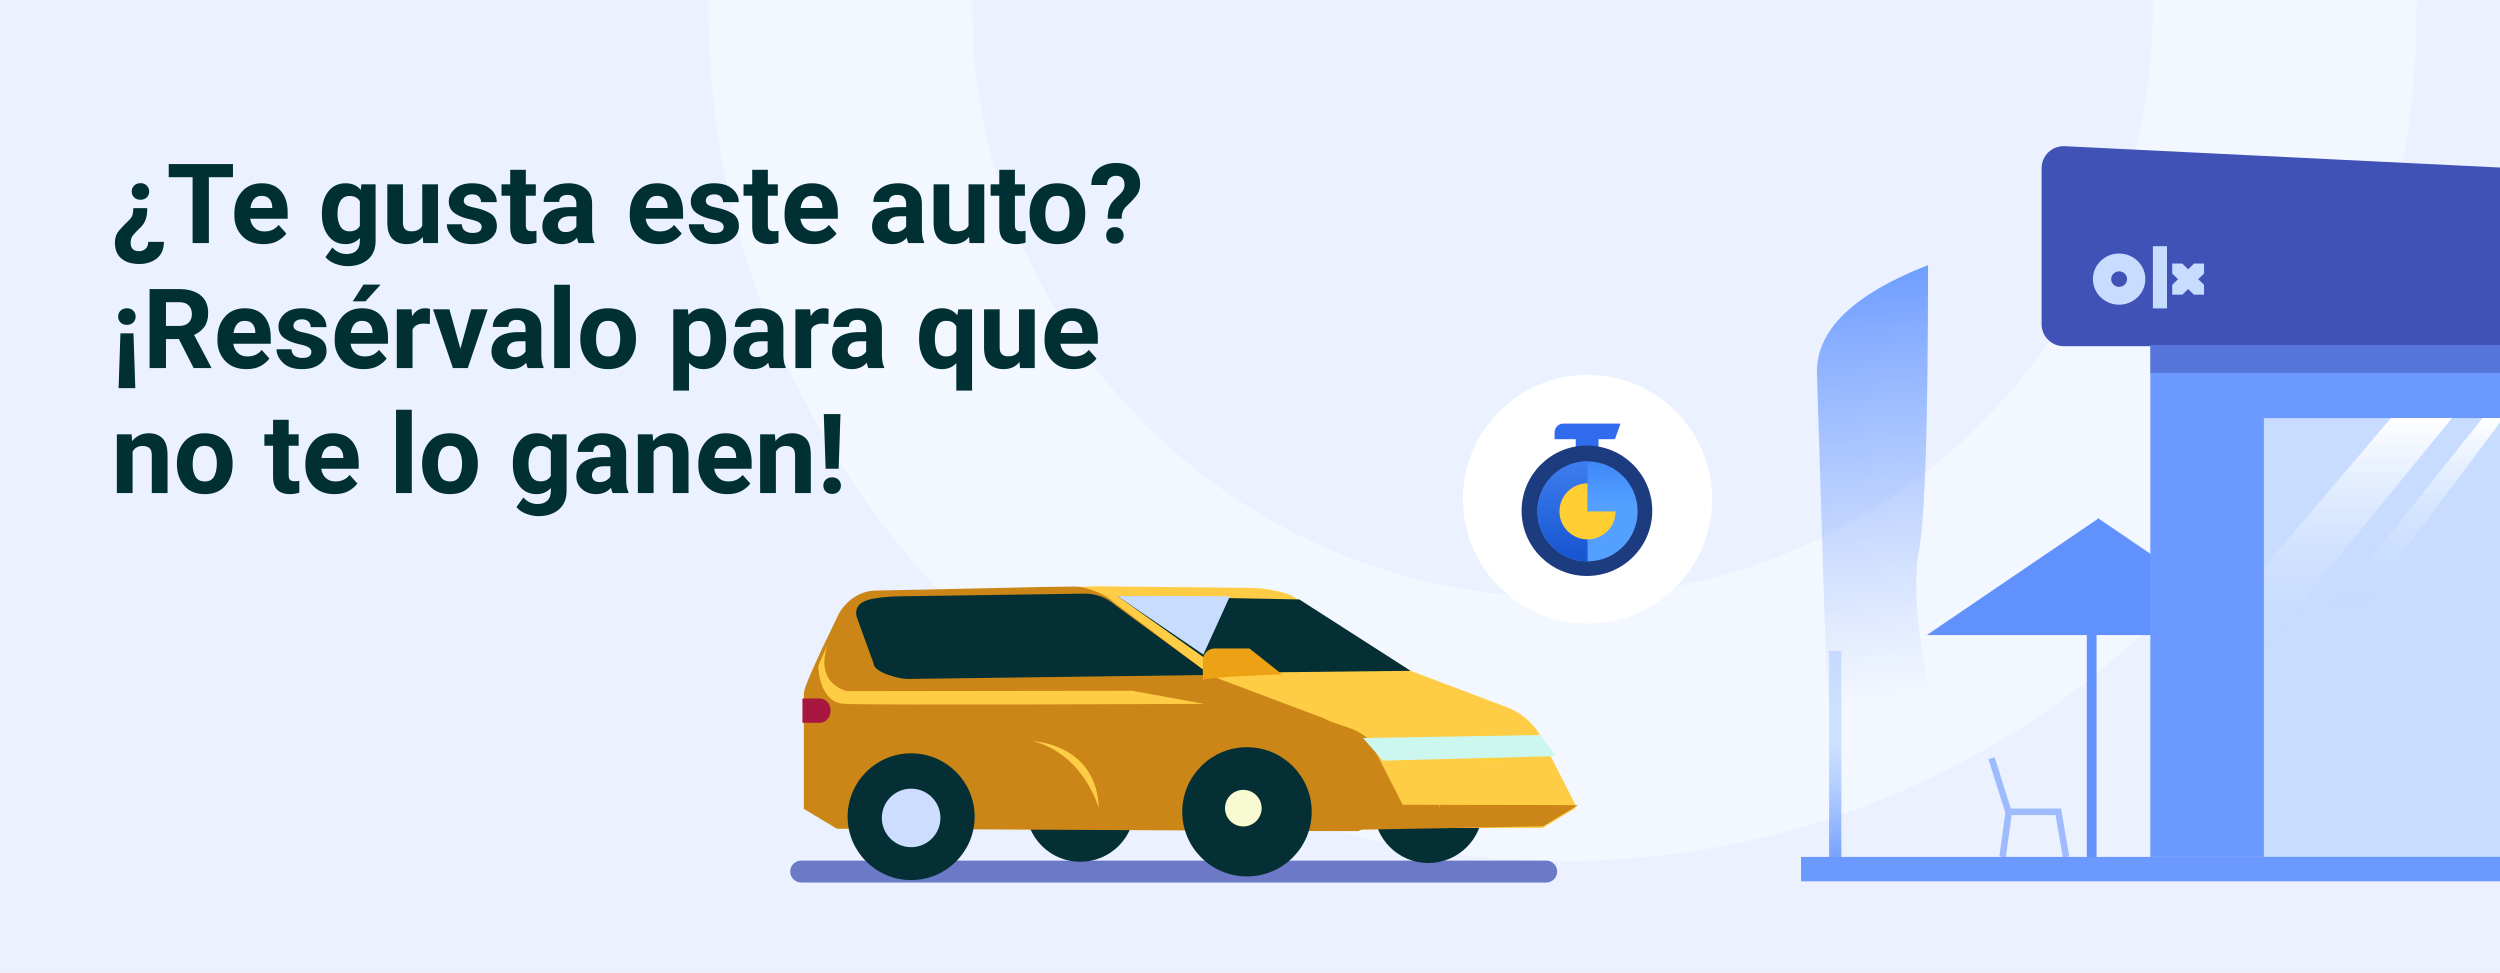
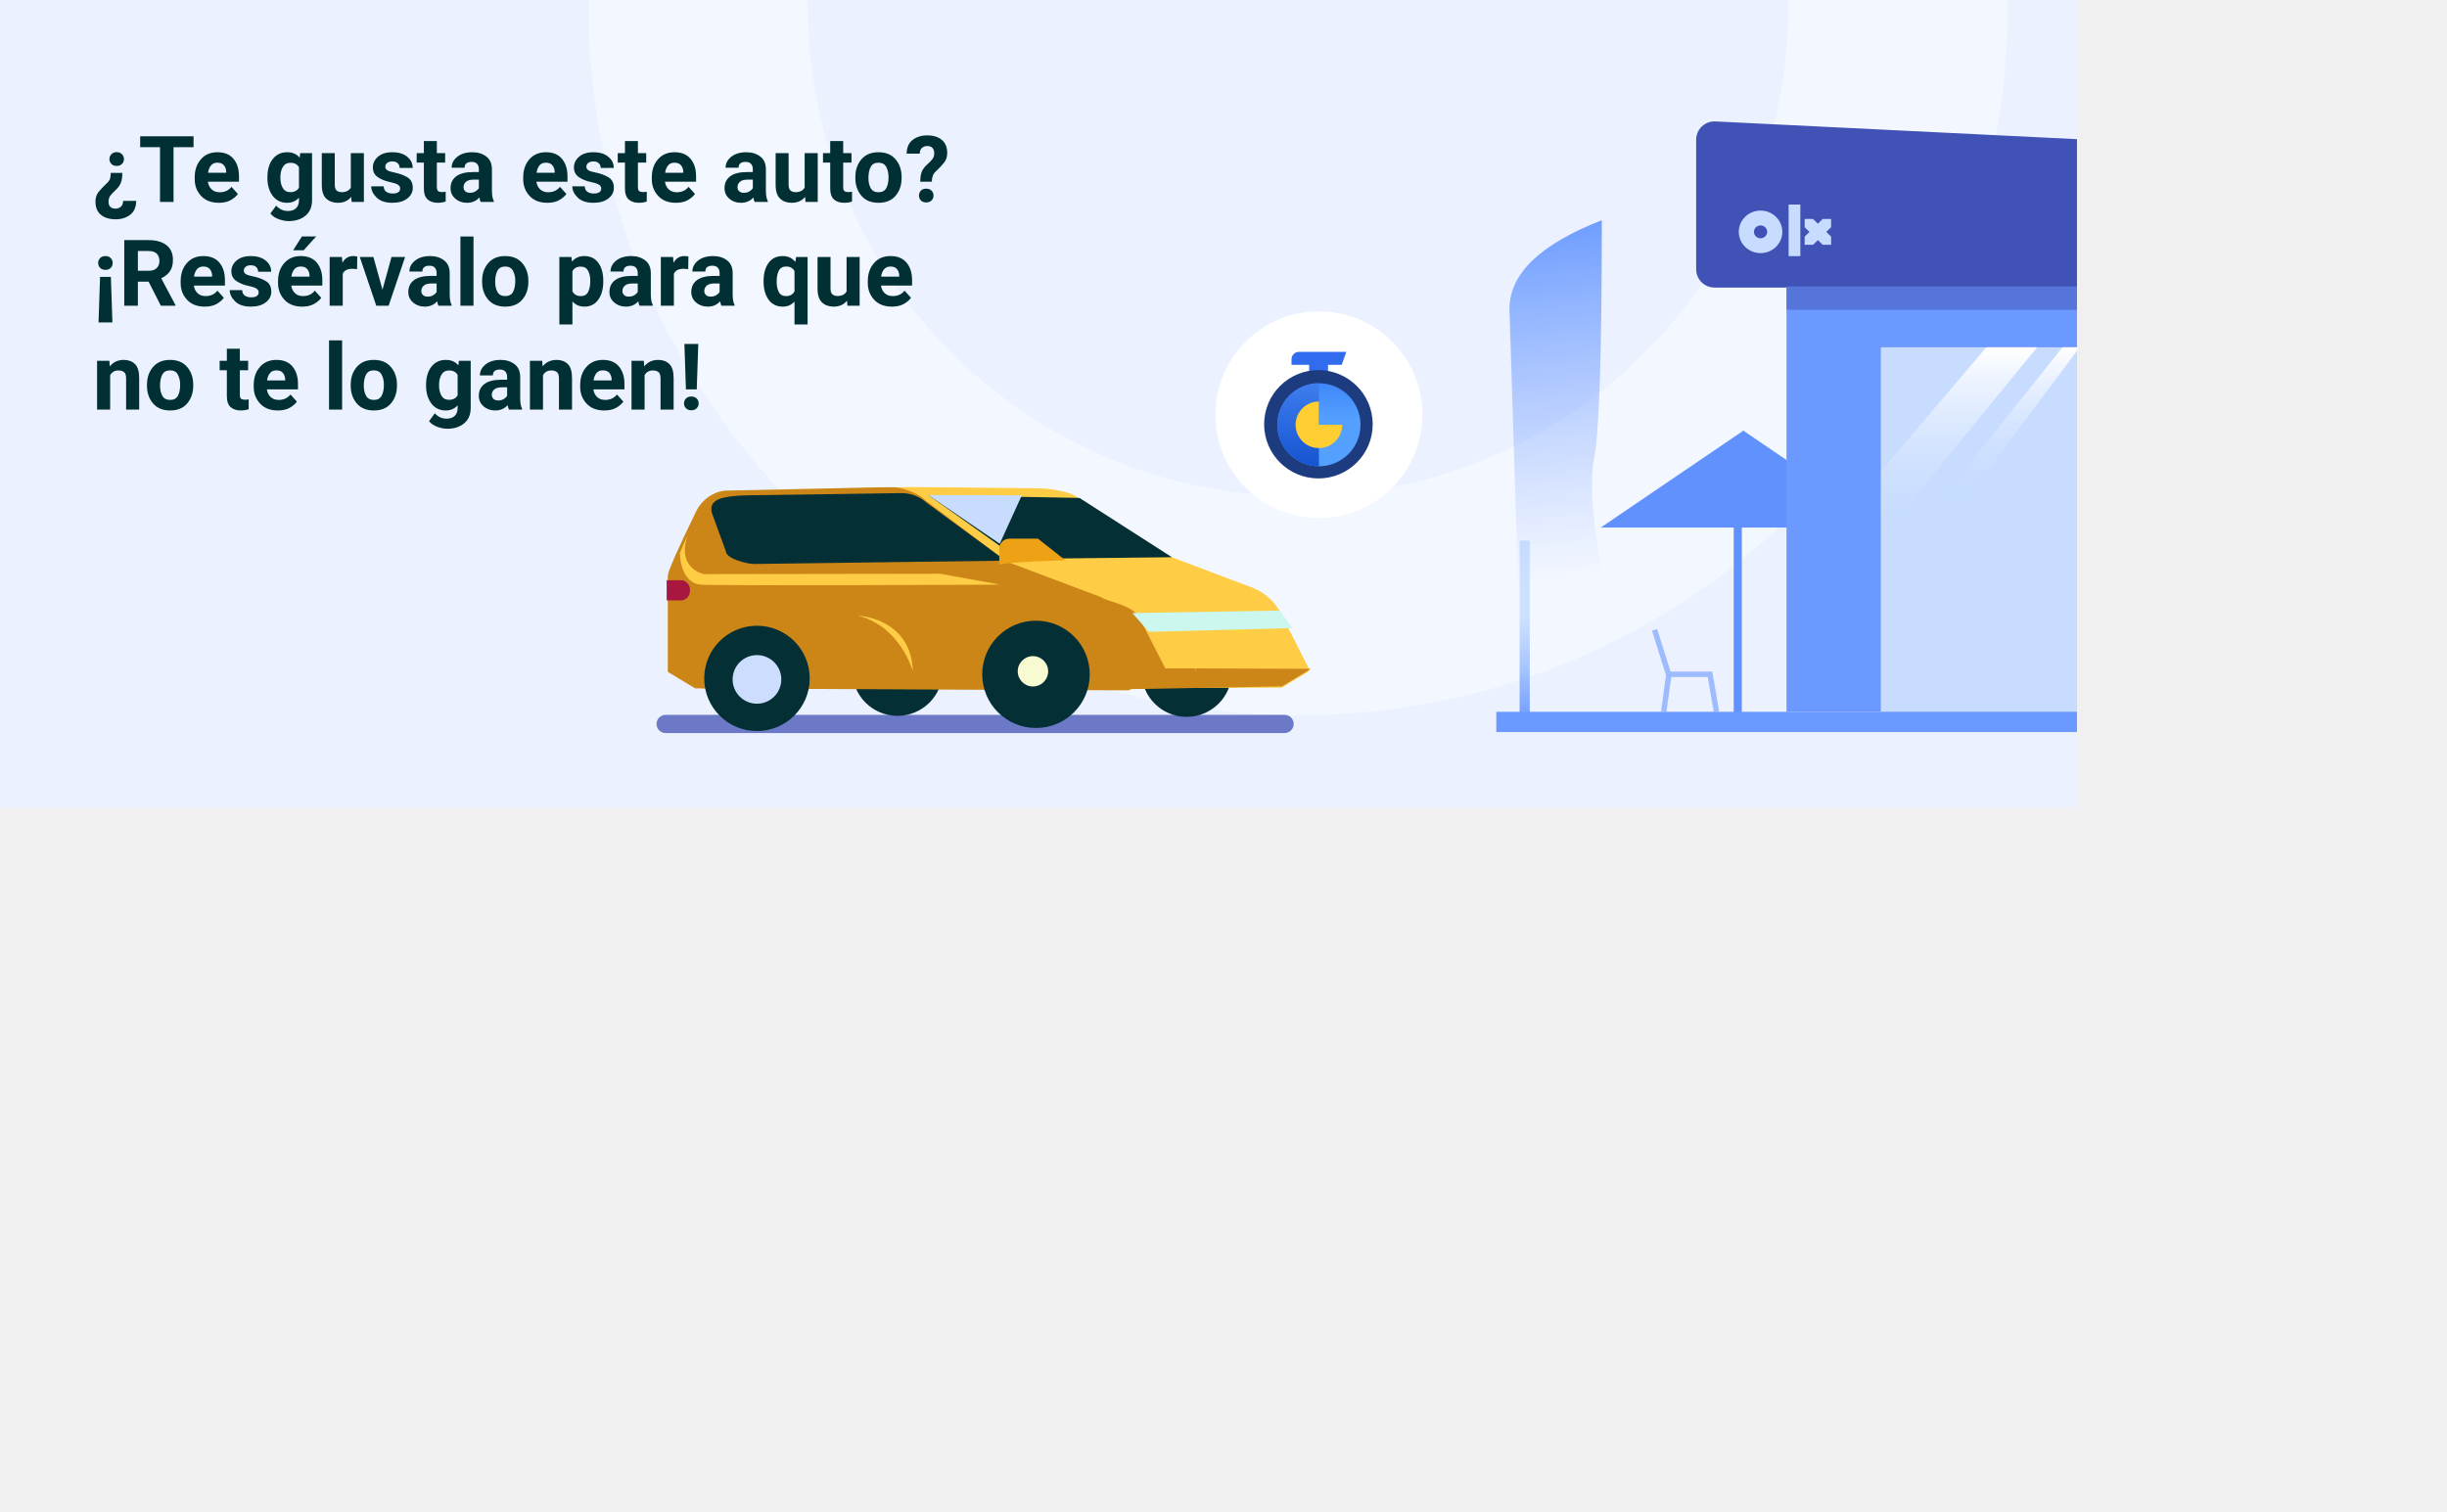
- <svg xmlns="http://www.w3.org/2000/svg" xmlns:xlink="http://www.w3.org/1999/xlink" width="360" height="140" viewBox="0 0 360 140">
+ <svg xmlns="http://www.w3.org/2000/svg" xmlns:xlink="http://www.w3.org/1999/xlink">
  <defs>
    <linearGradient x1="50%" y1="41.53%" x2="50%" y2="100%" id="3nvgtwh45c">
      <stop stop-color="#A5C9FF" stop-opacity=".485" offset="0%" />
      <stop stop-color="#6C99FF" offset="100%" />
    </linearGradient>
    <linearGradient x1="50%" y1="0%" x2="50%" y2="100%" id="h32ksyp5xd">
      <stop stop-color="#FFF" offset="0%" />
      <stop stop-color="#C7DCFF" stop-opacity="0" offset="100%" />
    </linearGradient>
    <linearGradient x1="50%" y1="0%" x2="50%" y2="100%" id="pabi03lpre">
      <stop stop-color="#FFF" offset="0%" />
      <stop stop-color="#C7DCFF" stop-opacity="0" offset="100%" />
    </linearGradient>
    <linearGradient x1="46.578%" y1="-22.748%" x2="50%" y2="99.063%" id="f34nu193lf">
      <stop stop-color="#4482FF" offset="0%" />
      <stop stop-color="#80A6FF" stop-opacity="0" offset="100%" />
    </linearGradient>
    <linearGradient x1="37.311%" y1="43.297%" x2="37.311%" y2="-47.385%" id="4idmci077g">
      <stop stop-color="#53A0FF" offset="0%" />
      <stop stop-color="#2A6CF3" offset="100%" />
    </linearGradient>
    <linearGradient x1="50%" y1="-57.349%" x2="50%" y2="109.877%" id="zds6nuy79h">
      <stop stop-color="#5595FF" offset="0%" />
      <stop stop-color="#1250CD" offset="100%" />
    </linearGradient>
    <path id="iftytqn64a" d="M0 0h360v140H0z" />
    <path id="paxlthb23i" d="M0 0h86.349v35.281H0z" />
    <path id="tw9twrbaik" d="M0 0h34.82v3.686H0z" />
  </defs>
  <g fill="none" fill-rule="evenodd">
    <mask id="spr5rew4yb" fill="#fff">
      <use xlink:href="#iftytqn64a" />
    </mask>
    <use fill="#EBF1FF" xlink:href="#iftytqn64a" />
    <path d="M225-122c67.931 0 123 55.069 123 123s-55.069 123-123 123S102 68.931 102 1s55.069-123 123-123zm0 38c-46.944 0-85 38.056-85 85s38.056 85 85 85 85-38.056 85-85-38.056-85-85-85z" fill="#FFF" opacity=".401" mask="url(#spr5rew4yb)" />
    <g mask="url(#spr5rew4yb)" fill="#6191FC">
      <path d="m302.258 74.6-24.796 16.85h24.796" />
      <path d="m302.082 74.6 24.797 16.85h-24.797M300.5 89.343h1.407v34.58H300.5z" />
    </g>
    <text mask="url(#spr5rew4yb)" font-family="Roboto-Bold, Roboto" font-size="16" font-weight="bold" fill="#002F34">
      <tspan x="16" y="35">¿Te gusta este auto?</tspan>
      <tspan x="16" y="53">¡Resérvalo para que </tspan>
      <tspan x="16" y="71">no te lo ganen!</tspan>
    </text>
    <path fill="url(#3nvgtwh45c)" mask="url(#spr5rew4yb)" transform="matrix(-1 0 0 1 528.544 0)" d="M263.393 93.732h1.759v31.595h-1.759z" />
    <path d="m297.313 21.05 108.156 5.307a3.166 3.166 0 0 1 3.01 3.162v17.165a3.166 3.166 0 0 1-3.165 3.166H297.158a3.166 3.166 0 0 1-3.165-3.166V24.212a3.166 3.166 0 0 1 3.32-3.161z" fill="#4052B6" mask="url(#spr5rew4yb)" />
    <path fill="#6C99FF" mask="url(#spr5rew4yb)" d="M309.645 49.674h114.487v73.722H309.645z" />
    <g opacity=".563" mask="url(#spr5rew4yb)" stroke="#6191FC" stroke-width=".938">
      <path d="m286.782 109.178 2.428 7.723h7.597M288.365 123.396l.899-6.495h7.129l1.117 6.495" />
    </g>
    <path fill="#C7DCFF" mask="url(#spr5rew4yb)" d="M326 60.206h81.776v63.19H326z" />
    <path fill="url(#h32ksyp5xd)" mask="url(#spr5rew4yb)" d="M344.29 60.206 326 81.708v11.673l27.083-33.175z" />
    <path fill="url(#pabi03lpre)" mask="url(#spr5rew4yb)" d="m357.48 60.206-21.456 26.943 4.22.088 20.225-27.031z" />
    <path fill="#6C99FF" mask="url(#spr5rew4yb)" d="M259.348 123.396h117v3.511h-117z" />
    <path fill="#4052B6" opacity=".5" mask="url(#spr5rew4yb)" d="M309.645 49.674h57.331v4.037h-57.331z" />
    <g fill="#C7DCFF">
      <path d="M310.018 44.408h2.032v-8.951h-2.032zM305.154 41.308c-.632 0-1.144-.5-1.144-1.117 0-.616.512-1.117 1.144-1.117.632 0 1.144.5 1.144 1.117s-.512 1.117-1.144 1.117m0-4.802c-2.085 0-3.775 1.65-3.775 3.685 0 2.036 1.69 3.686 3.775 3.686s3.775-1.65 3.775-3.686c0-2.035-1.69-3.685-3.775-3.685M317.383 37.952h-1.444l-.848.828-.848-.828H312.8v1.434l.835.815-.835.816v1.414h1.464l.827-.808.827.808h1.465v-1.414l-.836-.816.836-.815z" />
    </g>
    <path d="M277.638 38.177c-10.67 4.154-16.004 9.274-16.004 15.359l1.495 47.831h15.036c-2.11-10.122-2.726-17.465-1.846-22.029.879-4.563 1.319-18.284 1.319-41.16z" fill="url(#f34nu193lf)" />
    <g transform="translate(210.668 53.978)">
      <ellipse fill="#FFF" cx="17.938" cy="17.904" rx="17.938" ry="17.904" />
      <path d="m22.686 7.021-.804 2.25h-2.367v2.138H16.24l-.001-2.138h-3.05v-.976c0-.703.571-1.274 1.275-1.274h8.222z" fill="#316CEF" />
      <path d="M27.259 19.571c0 5.186-4.212 9.391-9.409 9.391-5.196 0-9.409-4.205-9.409-9.39 0-5.187 4.213-9.391 9.41-9.391 5.196 0 9.408 4.204 9.408 9.39" fill="#1D3C80" />
      <path d="M9.499 19.835c-3.983-.001-7.212-3.224-7.213-7.199 0-3.975 3.227-7.196 7.21-7.195 3.982.001 7.21 3.224 7.211 7.199 0 3.974-3.226 7.195-7.208 7.195z" fill="url(#4idmci077g)" transform="translate(8.441 7.021)" />
      <path d="M9.497 19.835c-3.981-.001-7.21-3.224-7.21-7.199-.002-3.975 3.225-7.196 7.207-7.195l.003 14.394z" fill="url(#zds6nuy79h)" transform="translate(8.441 7.021)" />
      <path d="M17.938 23.696a4.041 4.041 0 0 0 4.045-4.037h-4.045v-4.037a4.041 4.041 0 0 0-4.045 4.037c0 2.23 1.811 4.037 4.045 4.037z" fill="#FFCE33" />
    </g>
    <path d="M222.646 127.082H115.38a1.584 1.584 0 0 1-1.588-1.58c0-.872.711-1.58 1.588-1.58h107.266c.877 0 1.588.708 1.588 1.58 0 .873-.711 1.58-1.588 1.58" fill="#6B79C7" />
    <path d="M213.506 116.463c0 4.314-3.503 7.81-7.825 7.81s-7.827-3.496-7.827-7.81 3.505-7.812 7.827-7.812 7.825 3.498 7.825 7.812M163.385 116.287c0 4.314-3.503 7.81-7.826 7.81-4.322 0-7.825-3.496-7.825-7.81s3.503-7.811 7.825-7.811c4.323 0 7.826 3.497 7.826 7.81" fill="#042F34" />
    <path d="m226.824 116.394-4.679 2.824-100.575.14-2.268-4.526v-11.215c0-1.524-1.932-3.03-1.359-4.716l8.006-10.444c1.084-1.9 3.29-3.31 5.718-3.31l26.283-.718 22.094.224c1.621 0 5.596.512 6.758 1.642l16.2 10.26 13.375 5.055a9.805 9.805 0 0 1 6.148 5.75l4.347 8.554" fill="#FECD45" />
    <path fill="#36E4DA" d="m129.244 115.379 107.804.587" />
    <g transform="translate(115.727 84.429)">
      <mask id="2t7n0l3foj" fill="#fff">
        <use xlink:href="#paxlthb23i" />
      </mask>
      <path d="M58.69 12.903 44.45 2.14C43.316 1.01 40.46 0 38.88 0L10.388.614c-2.366 0-4.567 1.614-5.558 3.82C1.61 11.043 0 14.721 0 15.467v16.565l4.769 2.872 75.082.377 6.498-3.647-4.093-8.02c-.885-3.239-5.923-3.59-7.163-4.533L58.69 12.903z" fill="#CC8617" mask="url(#2t7n0l3foj)" />
    </g>
    <path d="M140.347 117.604c0 5.04-4.094 9.127-9.145 9.127-5.05 0-9.144-4.086-9.144-9.127s4.094-9.128 9.144-9.128 9.145 4.087 9.145 9.128M188.885 116.901c0 5.138-4.172 9.303-9.32 9.303-5.147 0-9.321-4.165-9.321-9.303 0-5.138 4.174-9.303 9.32-9.303 5.149 0 9.321 4.165 9.321 9.303" fill="#042F34" />
    <path d="M181.675 116.375a2.635 2.635 0 0 1-2.638 2.633 2.635 2.635 0 0 1-2.638-2.633 2.635 2.635 0 0 1 2.638-2.633 2.635 2.635 0 0 1 2.638 2.633" fill="#F8FAD1" />
    <path d="M135.423 117.779a4.217 4.217 0 0 1-4.22 4.213 4.216 4.216 0 0 1-4.221-4.213 4.216 4.216 0 0 1 4.22-4.213 4.217 4.217 0 0 1 4.221 4.213" fill="#CDF" />
    <path d="m130.665 97.769 43.624-.578-13.712-10.064a6.544 6.544 0 0 0-4.57-1.641l-23.333.34c-1.582.056-4.885-.08-7.234.448-1.474.331-2.396 1.043-2.094 2.523l2.444 6.714c0 1.342 3.735 2.268 4.875 2.258M176.472 96.891l26.658-.292-16.027-10.28-26.18-.486z" fill="#042F34" />
    <path d="M173.21 97.944V95.12c0-.96.766-1.738 1.712-1.738h4.997l4.722 3.74s-10.932.316-11.432.823" fill="#EDA215" />
    <g transform="translate(192.403 115.848)">
      <mask id="0bov1j4vxl" fill="#fff">
        <use xlink:href="#tw9twrbaik" />
      </mask>
      <path fill="#CC8617" mask="url(#0bov1j4vxl)" d="m8 0 26.82.098-5.01 3.039L0 3.687z" />
    </g>
    <path d="m177.103 85.872-3.82 8.386-12.36-8.42s10.75-.025 16.18.034" fill="#C8DDFE" />
    <path d="M115.55 100.577h2.457c.877 0 1.589.749 1.589 1.672v.167c0 .923-.712 1.672-1.59 1.672h-2.455v-3.51z" fill="#A8173F" />
    <path d="M213.217 106.545h-3.99s1.96 3.229 6.859 3.159l-2.869-3.159z" fill="#FFD13A" />
    <path d="M117.837 95.875s0 5.25 3.705 5.478c3.705.229 51.868 0 51.868 0l-10.42-1.887-40.985.061s-4.863-.913-2.78-6.849M148.73 106.72s9.213.39 9.497 9.655c0 0-2.126-7.774-9.497-9.654M197.268 105.668s9.725.432 10.024 10.707c0 0-2.244-8.623-10.024-10.707" fill="#FECD45" />
    <path fill="#CCF7EE" d="m196.272 106.277 25.532-.434 2.254 3.037-24.933.65z" />
  </g>
</svg>
